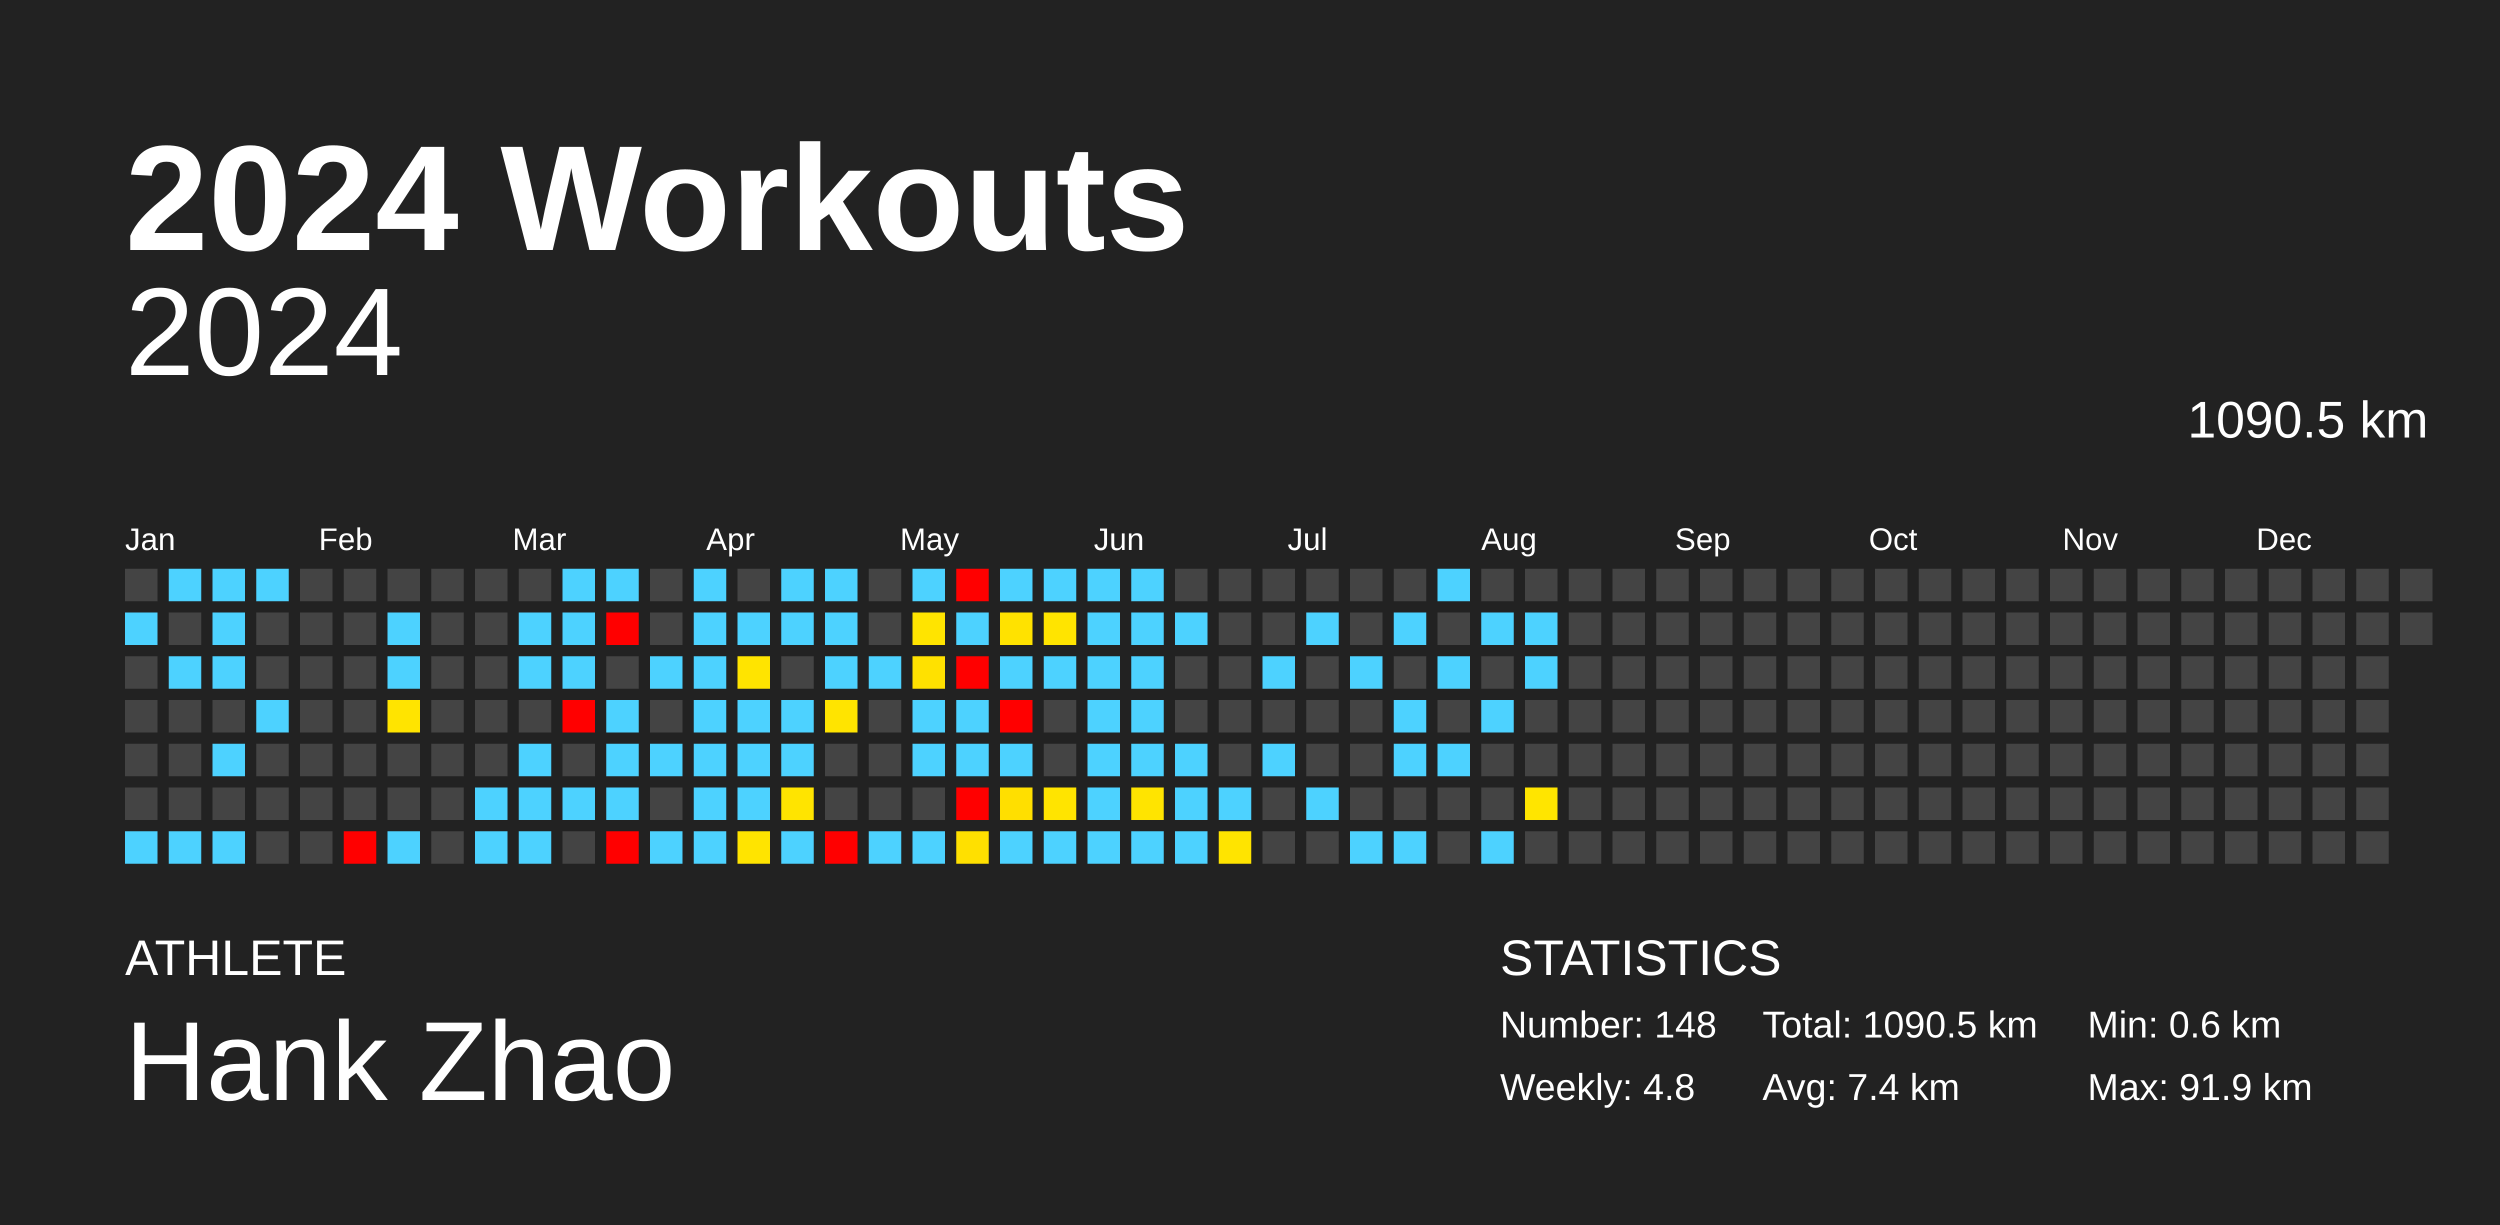
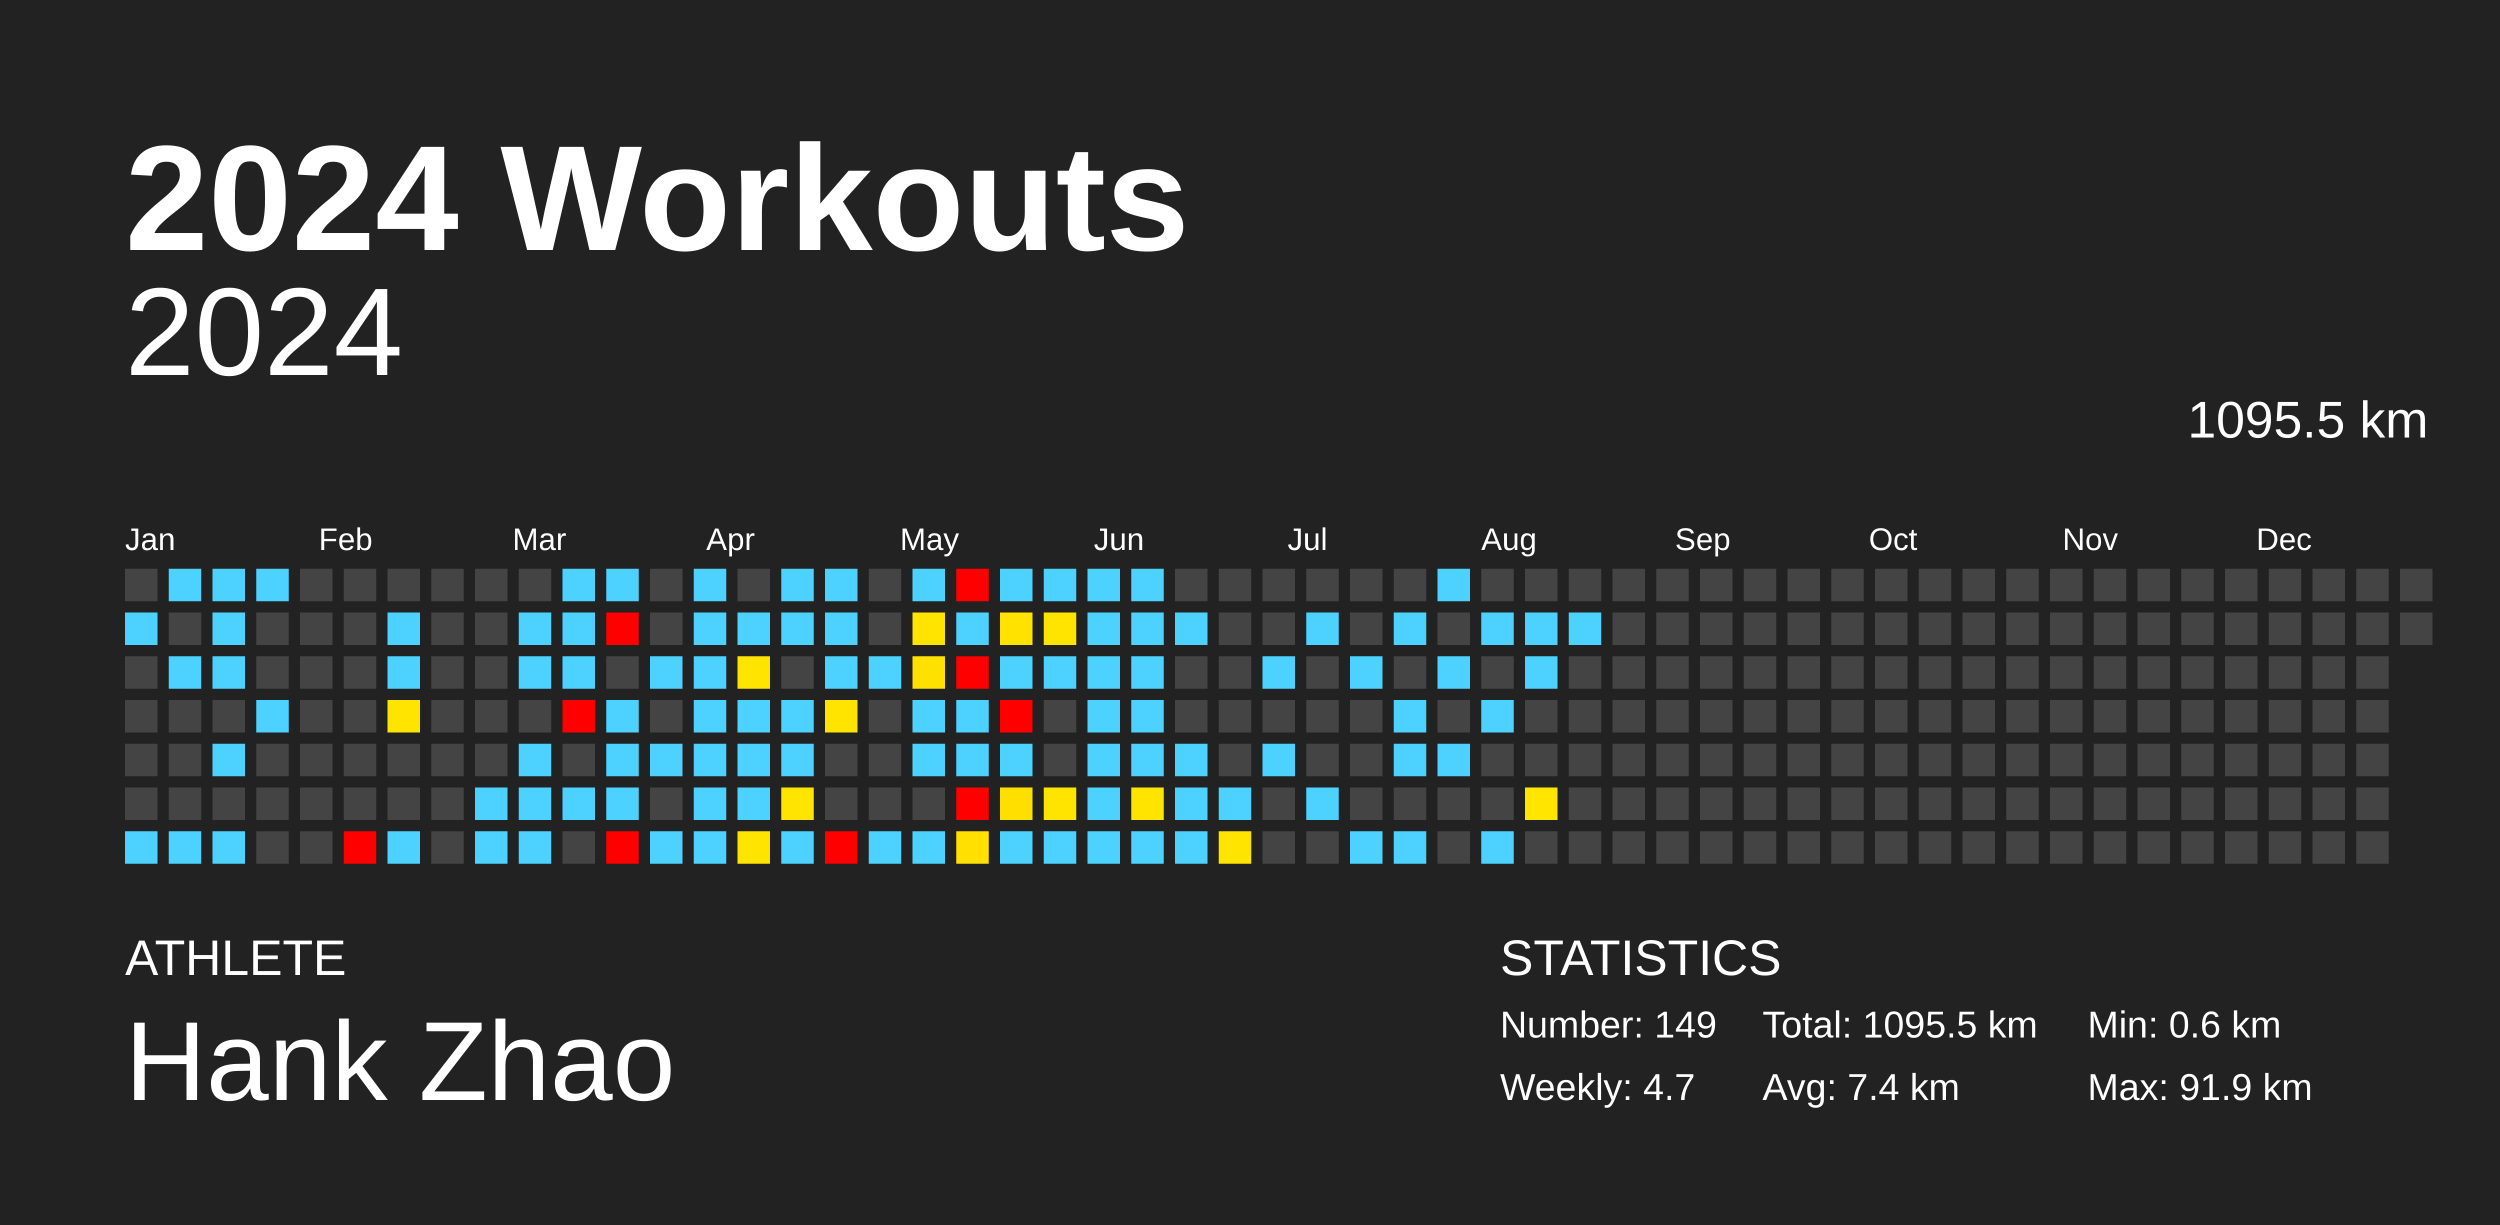
<svg xmlns="http://www.w3.org/2000/svg" baseProfile="full" height="98mm" version="1.1" viewBox="0,0,200,98" width="200mm">
  <defs />
  <rect fill="#222222" height="98" width="200" x="0" y="0" />
  <text fill="#FFFFFF" style="font-size:12px; font-family:Arial; font-weight:bold;" x="10" y="20">2024 Workouts</text>
  <text fill="#FFFFFF" style="font-size:4px; font-family:Arial" x="10" y="78">ATHLETE</text>
  <text fill="#FFFFFF" style="font-size:9px; font-family:Arial" x="10" y="88">Hank Zhao</text>
  <text fill="#FFFFFF" style="font-size:4px; font-family:Arial" x="120" y="78">STATISTICS</text>
-   <text fill="#FFFFFF" style="font-size:3px; font-family:Arial" x="120" y="83">Number: 148</text>
-   <text fill="#FFFFFF" style="font-size:3px; font-family:Arial" x="120" y="88">Weekly: 4.8</text>
-   <text fill="#FFFFFF" style="font-size:3px; font-family:Arial" x="141" y="83">Total: 1090.5 km</text>
+   <text fill="#FFFFFF" style="font-size:3px; font-family:Arial" x="120" y="83">Number: 149</text>
+   <text fill="#FFFFFF" style="font-size:3px; font-family:Arial" x="120" y="88">Weekly: 4.7</text>
+   <text fill="#FFFFFF" style="font-size:3px; font-family:Arial" x="141" y="83">Total: 1095.5 km</text>
  <text fill="#FFFFFF" style="font-size:3px; font-family:Arial" x="141" y="88">Avg: 7.4 km</text>
  <text fill="#FFFFFF" style="font-size:3px; font-family:Arial" x="167" y="83">Min: 0.6 km</text>
  <text fill="#FFFFFF" style="font-size:3px; font-family:Arial" x="167" y="88">Max: 91.9 km</text>
  <text alignment-baseline="hanging" fill="#FFFFFF" style="font-size:10.0px; font-family:Arial;" x="10" y="30">2024</text>
-   <text alignment-baseline="hanging" fill="#FFFFFF" style="font-size:4.125px; font-family:Arial;" x="175" y="35">1090.5 km</text>
+   <text alignment-baseline="hanging" fill="#FFFFFF" style="font-size:4.125px; font-family:Arial;" x="175" y="35">1095.5 km</text>
  <text fill="#FFFFFF" style="font-size:2.5px; font-family:Arial" x="10.0" y="44">Jan</text>
  <text fill="#FFFFFF" style="font-size:2.5px; font-family:Arial" x="25.5" y="44">Feb</text>
  <text fill="#FFFFFF" style="font-size:2.5px; font-family:Arial" x="41.0" y="44">Mar</text>
  <text fill="#FFFFFF" style="font-size:2.5px; font-family:Arial" x="56.5" y="44">Apr</text>
  <text fill="#FFFFFF" style="font-size:2.5px; font-family:Arial" x="72.0" y="44">May</text>
  <text fill="#FFFFFF" style="font-size:2.5px; font-family:Arial" x="87.5" y="44">Jun</text>
  <text fill="#FFFFFF" style="font-size:2.5px; font-family:Arial" x="103.0" y="44">Jul</text>
  <text fill="#FFFFFF" style="font-size:2.5px; font-family:Arial" x="118.5" y="44">Aug</text>
  <text fill="#FFFFFF" style="font-size:2.5px; font-family:Arial" x="134.0" y="44">Sep</text>
  <text fill="#FFFFFF" style="font-size:2.5px; font-family:Arial" x="149.5" y="44">Oct</text>
  <text fill="#FFFFFF" style="font-size:2.5px; font-family:Arial" x="165.0" y="44">Nov</text>
  <text fill="#FFFFFF" style="font-size:2.5px; font-family:Arial" x="180.5" y="44">Dec</text>
  <rect fill="#444444" height="2.6" width="2.6" x="10.0" y="45.5" />
  <rect fill="#4dd2ff" height="2.6" width="2.6" x="10.0" y="49.0" />
  <rect fill="#444444" height="2.6" width="2.6" x="10.0" y="52.5" />
  <rect fill="#444444" height="2.6" width="2.6" x="10.0" y="56.0" />
  <rect fill="#444444" height="2.6" width="2.6" x="10.0" y="59.5" />
  <rect fill="#444444" height="2.6" width="2.6" x="10.0" y="63.0" />
  <rect fill="#4dd2ff" height="2.6" width="2.6" x="10.0" y="66.5" />
  <rect fill="#4dd2ff" height="2.6" width="2.6" x="13.5" y="45.5" />
  <rect fill="#444444" height="2.6" width="2.6" x="13.5" y="49.0" />
  <rect fill="#4dd2ff" height="2.6" width="2.6" x="13.5" y="52.5" />
  <rect fill="#444444" height="2.6" width="2.6" x="13.5" y="56.0" />
  <rect fill="#444444" height="2.6" width="2.6" x="13.5" y="59.5" />
  <rect fill="#444444" height="2.6" width="2.6" x="13.5" y="63.0" />
  <rect fill="#4dd2ff" height="2.6" width="2.6" x="13.5" y="66.5" />
  <rect fill="#4dd2ff" height="2.6" width="2.6" x="17.0" y="45.5" />
  <rect fill="#4dd2ff" height="2.6" width="2.6" x="17.0" y="49.0" />
  <rect fill="#4dd2ff" height="2.6" width="2.6" x="17.0" y="52.5" />
  <rect fill="#444444" height="2.6" width="2.6" x="17.0" y="56.0" />
  <rect fill="#4dd2ff" height="2.6" width="2.6" x="17.0" y="59.5" />
  <rect fill="#444444" height="2.6" width="2.6" x="17.0" y="63.0" />
  <rect fill="#4dd2ff" height="2.6" width="2.6" x="17.0" y="66.5" />
  <rect fill="#4dd2ff" height="2.6" width="2.6" x="20.5" y="45.5" />
  <rect fill="#444444" height="2.6" width="2.6" x="20.5" y="49.0" />
  <rect fill="#444444" height="2.6" width="2.6" x="20.5" y="52.5" />
  <rect fill="#4dd2ff" height="2.6" width="2.6" x="20.5" y="56.0" />
  <rect fill="#444444" height="2.6" width="2.6" x="20.5" y="59.5" />
  <rect fill="#444444" height="2.6" width="2.6" x="20.5" y="63.0" />
  <rect fill="#444444" height="2.6" width="2.6" x="20.5" y="66.5" />
  <rect fill="#444444" height="2.6" width="2.6" x="24.0" y="45.5" />
  <rect fill="#444444" height="2.6" width="2.6" x="24.0" y="49.0" />
  <rect fill="#444444" height="2.6" width="2.6" x="24.0" y="52.5" />
  <rect fill="#444444" height="2.6" width="2.6" x="24.0" y="56.0" />
  <rect fill="#444444" height="2.6" width="2.6" x="24.0" y="59.5" />
  <rect fill="#444444" height="2.6" width="2.6" x="24.0" y="63.0" />
  <rect fill="#444444" height="2.6" width="2.6" x="24.0" y="66.5" />
  <rect fill="#444444" height="2.6" width="2.6" x="27.5" y="45.5" />
  <rect fill="#444444" height="2.6" width="2.6" x="27.5" y="49.0" />
  <rect fill="#444444" height="2.6" width="2.6" x="27.5" y="52.5" />
  <rect fill="#444444" height="2.6" width="2.6" x="27.5" y="56.0" />
  <rect fill="#444444" height="2.6" width="2.6" x="27.5" y="59.5" />
  <rect fill="#444444" height="2.6" width="2.6" x="27.5" y="63.0" />
  <rect fill="red" height="2.6" width="2.6" x="27.5" y="66.5" />
  <rect fill="#444444" height="2.6" width="2.6" x="31.0" y="45.5" />
  <rect fill="#4dd2ff" height="2.6" width="2.6" x="31.0" y="49.0" />
  <rect fill="#4dd2ff" height="2.6" width="2.6" x="31.0" y="52.5" />
  <rect fill="#ffe400" height="2.6" width="2.6" x="31.0" y="56.0" />
  <rect fill="#444444" height="2.6" width="2.6" x="31.0" y="59.5" />
  <rect fill="#444444" height="2.6" width="2.6" x="31.0" y="63.0" />
  <rect fill="#4dd2ff" height="2.6" width="2.6" x="31.0" y="66.5" />
  <rect fill="#444444" height="2.6" width="2.6" x="34.5" y="45.5" />
  <rect fill="#444444" height="2.6" width="2.6" x="34.5" y="49.0" />
  <rect fill="#444444" height="2.6" width="2.6" x="34.5" y="52.5" />
  <rect fill="#444444" height="2.6" width="2.6" x="34.5" y="56.0" />
  <rect fill="#444444" height="2.6" width="2.6" x="34.5" y="59.5" />
  <rect fill="#444444" height="2.6" width="2.6" x="34.5" y="63.0" />
  <rect fill="#444444" height="2.6" width="2.6" x="34.5" y="66.5" />
  <rect fill="#444444" height="2.6" width="2.6" x="38.0" y="45.5" />
  <rect fill="#444444" height="2.6" width="2.6" x="38.0" y="49.0" />
  <rect fill="#444444" height="2.6" width="2.6" x="38.0" y="52.5" />
  <rect fill="#444444" height="2.6" width="2.6" x="38.0" y="56.0" />
  <rect fill="#444444" height="2.6" width="2.6" x="38.0" y="59.5" />
  <rect fill="#4dd2ff" height="2.6" width="2.6" x="38.0" y="63.0" />
  <rect fill="#4dd2ff" height="2.6" width="2.6" x="38.0" y="66.5" />
  <rect fill="#444444" height="2.6" width="2.6" x="41.5" y="45.5" />
  <rect fill="#4dd2ff" height="2.6" width="2.6" x="41.5" y="49.0" />
  <rect fill="#4dd2ff" height="2.6" width="2.6" x="41.5" y="52.5" />
  <rect fill="#444444" height="2.6" width="2.6" x="41.5" y="56.0" />
  <rect fill="#4dd2ff" height="2.6" width="2.6" x="41.5" y="59.5" />
  <rect fill="#4dd2ff" height="2.6" width="2.6" x="41.5" y="63.0" />
  <rect fill="#4dd2ff" height="2.6" width="2.6" x="41.5" y="66.5" />
  <rect fill="#4dd2ff" height="2.6" width="2.6" x="45.0" y="45.5" />
  <rect fill="#4dd2ff" height="2.6" width="2.6" x="45.0" y="49.0" />
  <rect fill="#4dd2ff" height="2.6" width="2.6" x="45.0" y="52.5" />
  <rect fill="red" height="2.6" width="2.6" x="45.0" y="56.0" />
  <rect fill="#444444" height="2.6" width="2.6" x="45.0" y="59.5" />
  <rect fill="#4dd2ff" height="2.6" width="2.6" x="45.0" y="63.0" />
  <rect fill="#444444" height="2.6" width="2.6" x="45.0" y="66.5" />
  <rect fill="#4dd2ff" height="2.6" width="2.6" x="48.5" y="45.5" />
  <rect fill="red" height="2.6" width="2.6" x="48.5" y="49.0" />
  <rect fill="#444444" height="2.6" width="2.6" x="48.5" y="52.5" />
  <rect fill="#4dd2ff" height="2.6" width="2.6" x="48.5" y="56.0" />
  <rect fill="#4dd2ff" height="2.6" width="2.6" x="48.5" y="59.5" />
  <rect fill="#4dd2ff" height="2.6" width="2.6" x="48.5" y="63.0" />
  <rect fill="red" height="2.6" width="2.6" x="48.5" y="66.5" />
  <rect fill="#444444" height="2.6" width="2.6" x="52.0" y="45.5" />
  <rect fill="#444444" height="2.6" width="2.6" x="52.0" y="49.0" />
  <rect fill="#4dd2ff" height="2.6" width="2.6" x="52.0" y="52.5" />
  <rect fill="#444444" height="2.6" width="2.6" x="52.0" y="56.0" />
  <rect fill="#4dd2ff" height="2.6" width="2.6" x="52.0" y="59.5" />
  <rect fill="#444444" height="2.6" width="2.6" x="52.0" y="63.0" />
  <rect fill="#4dd2ff" height="2.6" width="2.6" x="52.0" y="66.5" />
  <rect fill="#4dd2ff" height="2.6" width="2.6" x="55.5" y="45.5" />
  <rect fill="#4dd2ff" height="2.6" width="2.6" x="55.5" y="49.0" />
  <rect fill="#4dd2ff" height="2.6" width="2.6" x="55.5" y="52.5" />
  <rect fill="#4dd2ff" height="2.6" width="2.6" x="55.5" y="56.0" />
  <rect fill="#4dd2ff" height="2.6" width="2.6" x="55.5" y="59.5" />
  <rect fill="#4dd2ff" height="2.6" width="2.6" x="55.5" y="63.0" />
  <rect fill="#4dd2ff" height="2.6" width="2.6" x="55.5" y="66.5" />
  <rect fill="#444444" height="2.6" width="2.6" x="59.0" y="45.5" />
  <rect fill="#4dd2ff" height="2.6" width="2.6" x="59.0" y="49.0" />
  <rect fill="#ffe400" height="2.6" width="2.6" x="59.0" y="52.5" />
  <rect fill="#4dd2ff" height="2.6" width="2.6" x="59.0" y="56.0" />
  <rect fill="#4dd2ff" height="2.6" width="2.6" x="59.0" y="59.5" />
  <rect fill="#4dd2ff" height="2.6" width="2.6" x="59.0" y="63.0" />
  <rect fill="#ffe400" height="2.6" width="2.6" x="59.0" y="66.5" />
  <rect fill="#4dd2ff" height="2.6" width="2.6" x="62.5" y="45.5" />
  <rect fill="#4dd2ff" height="2.6" width="2.6" x="62.5" y="49.0" />
  <rect fill="#444444" height="2.6" width="2.6" x="62.5" y="52.5" />
  <rect fill="#4dd2ff" height="2.6" width="2.6" x="62.5" y="56.0" />
  <rect fill="#4dd2ff" height="2.6" width="2.6" x="62.5" y="59.5" />
  <rect fill="#ffe400" height="2.6" width="2.6" x="62.5" y="63.0" />
  <rect fill="#4dd2ff" height="2.6" width="2.6" x="62.5" y="66.5" />
  <rect fill="#4dd2ff" height="2.6" width="2.6" x="66.0" y="45.5" />
  <rect fill="#4dd2ff" height="2.6" width="2.6" x="66.0" y="49.0" />
  <rect fill="#4dd2ff" height="2.6" width="2.6" x="66.0" y="52.5" />
  <rect fill="#ffe400" height="2.6" width="2.6" x="66.0" y="56.0" />
  <rect fill="#444444" height="2.6" width="2.6" x="66.0" y="59.5" />
  <rect fill="#444444" height="2.6" width="2.6" x="66.0" y="63.0" />
  <rect fill="red" height="2.6" width="2.6" x="66.0" y="66.5" />
  <rect fill="#444444" height="2.6" width="2.6" x="69.5" y="45.5" />
  <rect fill="#444444" height="2.6" width="2.6" x="69.5" y="49.0" />
  <rect fill="#4dd2ff" height="2.6" width="2.6" x="69.5" y="52.5" />
  <rect fill="#444444" height="2.6" width="2.6" x="69.5" y="56.0" />
  <rect fill="#444444" height="2.6" width="2.6" x="69.5" y="59.5" />
  <rect fill="#444444" height="2.6" width="2.6" x="69.5" y="63.0" />
  <rect fill="#4dd2ff" height="2.6" width="2.6" x="69.5" y="66.5" />
  <rect fill="#4dd2ff" height="2.6" width="2.6" x="73.0" y="45.5" />
  <rect fill="#ffe400" height="2.6" width="2.6" x="73.0" y="49.0" />
  <rect fill="#ffe100" height="2.6" width="2.6" x="73.0" y="52.5" />
  <rect fill="#4dd2ff" height="2.6" width="2.6" x="73.0" y="56.0" />
  <rect fill="#4dd2ff" height="2.6" width="2.6" x="73.0" y="59.5" />
  <rect fill="#444444" height="2.6" width="2.6" x="73.0" y="63.0" />
  <rect fill="#4dd2ff" height="2.6" width="2.6" x="73.0" y="66.5" />
  <rect fill="red" height="2.6" width="2.6" x="76.5" y="45.5" />
  <rect fill="#4dd2ff" height="2.6" width="2.6" x="76.5" y="49.0" />
  <rect fill="red" height="2.6" width="2.6" x="76.5" y="52.5" />
  <rect fill="#4dd2ff" height="2.6" width="2.6" x="76.5" y="56.0" />
  <rect fill="#4dd2ff" height="2.6" width="2.6" x="76.5" y="59.5" />
  <rect fill="red" height="2.6" width="2.6" x="76.5" y="63.0" />
  <rect fill="#ffe000" height="2.6" width="2.6" x="76.5" y="66.5" />
  <rect fill="#4dd2ff" height="2.6" width="2.6" x="80.0" y="45.5" />
  <rect fill="#ffe200" height="2.6" width="2.6" x="80.0" y="49.0" />
  <rect fill="#4dd2ff" height="2.6" width="2.6" x="80.0" y="52.5" />
  <rect fill="red" height="2.6" width="2.6" x="80.0" y="56.0" />
  <rect fill="#4dd2ff" height="2.6" width="2.6" x="80.0" y="59.5" />
  <rect fill="#ffdf00" height="2.6" width="2.6" x="80.0" y="63.0" />
  <rect fill="#4dd2ff" height="2.6" width="2.6" x="80.0" y="66.5" />
  <rect fill="#4dd2ff" height="2.6" width="2.6" x="83.5" y="45.5" />
  <rect fill="#ffe400" height="2.6" width="2.6" x="83.5" y="49.0" />
  <rect fill="#4dd2ff" height="2.6" width="2.6" x="83.5" y="52.5" />
  <rect fill="#444444" height="2.6" width="2.6" x="83.5" y="56.0" />
  <rect fill="#444444" height="2.6" width="2.6" x="83.5" y="59.5" />
  <rect fill="#ffe400" height="2.6" width="2.6" x="83.5" y="63.0" />
  <rect fill="#4dd2ff" height="2.6" width="2.6" x="83.5" y="66.5" />
  <rect fill="#4dd2ff" height="2.6" width="2.6" x="87.0" y="45.5" />
  <rect fill="#4dd2ff" height="2.6" width="2.6" x="87.0" y="49.0" />
  <rect fill="#4dd2ff" height="2.6" width="2.6" x="87.0" y="52.5" />
  <rect fill="#4dd2ff" height="2.6" width="2.6" x="87.0" y="56.0" />
  <rect fill="#4dd2ff" height="2.6" width="2.6" x="87.0" y="59.5" />
  <rect fill="#4dd2ff" height="2.6" width="2.6" x="87.0" y="63.0" />
  <rect fill="#4dd2ff" height="2.6" width="2.6" x="87.0" y="66.5" />
  <rect fill="#4dd2ff" height="2.6" width="2.6" x="90.5" y="45.5" />
  <rect fill="#4dd2ff" height="2.6" width="2.6" x="90.5" y="49.0" />
  <rect fill="#4dd2ff" height="2.6" width="2.6" x="90.5" y="52.5" />
  <rect fill="#4dd2ff" height="2.6" width="2.6" x="90.5" y="56.0" />
  <rect fill="#4dd2ff" height="2.6" width="2.6" x="90.5" y="59.5" />
  <rect fill="#ffe400" height="2.6" width="2.6" x="90.5" y="63.0" />
  <rect fill="#4dd2ff" height="2.6" width="2.6" x="90.5" y="66.5" />
  <rect fill="#444444" height="2.6" width="2.6" x="94.0" y="45.5" />
  <rect fill="#4dd2ff" height="2.6" width="2.6" x="94.0" y="49.0" />
  <rect fill="#444444" height="2.6" width="2.6" x="94.0" y="52.5" />
  <rect fill="#444444" height="2.6" width="2.6" x="94.0" y="56.0" />
  <rect fill="#4dd2ff" height="2.6" width="2.6" x="94.0" y="59.5" />
  <rect fill="#4dd2ff" height="2.6" width="2.6" x="94.0" y="63.0" />
  <rect fill="#4dd2ff" height="2.6" width="2.6" x="94.0" y="66.5" />
  <rect fill="#444444" height="2.6" width="2.6" x="97.5" y="45.5" />
  <rect fill="#444444" height="2.6" width="2.6" x="97.5" y="49.0" />
  <rect fill="#444444" height="2.6" width="2.6" x="97.5" y="52.5" />
  <rect fill="#444444" height="2.6" width="2.6" x="97.5" y="56.0" />
  <rect fill="#444444" height="2.6" width="2.6" x="97.5" y="59.5" />
  <rect fill="#4dd2ff" height="2.6" width="2.6" x="97.5" y="63.0" />
  <rect fill="#ffe400" height="2.6" width="2.6" x="97.5" y="66.5" />
  <rect fill="#444444" height="2.6" width="2.6" x="101.0" y="45.5" />
  <rect fill="#444444" height="2.6" width="2.6" x="101.0" y="49.0" />
  <rect fill="#4dd2ff" height="2.6" width="2.6" x="101.0" y="52.5" />
  <rect fill="#444444" height="2.6" width="2.6" x="101.0" y="56.0" />
  <rect fill="#4dd2ff" height="2.6" width="2.6" x="101.0" y="59.5" />
  <rect fill="#444444" height="2.6" width="2.6" x="101.0" y="63.0" />
  <rect fill="#444444" height="2.6" width="2.6" x="101.0" y="66.5" />
  <rect fill="#444444" height="2.6" width="2.6" x="104.5" y="45.5" />
  <rect fill="#4dd2ff" height="2.6" width="2.6" x="104.5" y="49.0" />
  <rect fill="#444444" height="2.6" width="2.6" x="104.5" y="52.5" />
  <rect fill="#444444" height="2.6" width="2.6" x="104.5" y="56.0" />
  <rect fill="#444444" height="2.6" width="2.6" x="104.5" y="59.5" />
  <rect fill="#4dd2ff" height="2.6" width="2.6" x="104.5" y="63.0" />
  <rect fill="#444444" height="2.6" width="2.6" x="104.5" y="66.5" />
  <rect fill="#444444" height="2.6" width="2.6" x="108.0" y="45.5" />
  <rect fill="#444444" height="2.6" width="2.6" x="108.0" y="49.0" />
  <rect fill="#4dd2ff" height="2.6" width="2.6" x="108.0" y="52.5" />
  <rect fill="#444444" height="2.6" width="2.6" x="108.0" y="56.0" />
  <rect fill="#444444" height="2.6" width="2.6" x="108.0" y="59.5" />
  <rect fill="#444444" height="2.6" width="2.6" x="108.0" y="63.0" />
  <rect fill="#4dd2ff" height="2.6" width="2.6" x="108.0" y="66.5" />
  <rect fill="#444444" height="2.6" width="2.6" x="111.5" y="45.5" />
  <rect fill="#4dd2ff" height="2.6" width="2.6" x="111.5" y="49.0" />
  <rect fill="#444444" height="2.6" width="2.6" x="111.5" y="52.5" />
  <rect fill="#4dd2ff" height="2.6" width="2.6" x="111.5" y="56.0" />
  <rect fill="#4dd2ff" height="2.6" width="2.6" x="111.5" y="59.5" />
  <rect fill="#444444" height="2.6" width="2.6" x="111.5" y="63.0" />
  <rect fill="#4dd2ff" height="2.6" width="2.6" x="111.5" y="66.5" />
  <rect fill="#4dd2ff" height="2.6" width="2.6" x="115.0" y="45.5" />
  <rect fill="#444444" height="2.6" width="2.6" x="115.0" y="49.0" />
  <rect fill="#4dd2ff" height="2.6" width="2.6" x="115.0" y="52.5" />
  <rect fill="#444444" height="2.6" width="2.6" x="115.0" y="56.0" />
  <rect fill="#4dd2ff" height="2.6" width="2.6" x="115.0" y="59.5" />
  <rect fill="#444444" height="2.6" width="2.6" x="115.0" y="63.0" />
  <rect fill="#444444" height="2.6" width="2.6" x="115.0" y="66.5" />
  <rect fill="#444444" height="2.6" width="2.6" x="118.5" y="45.5" />
  <rect fill="#4dd2ff" height="2.6" width="2.6" x="118.5" y="49.0" />
  <rect fill="#444444" height="2.6" width="2.6" x="118.5" y="52.5" />
  <rect fill="#4dd2ff" height="2.6" width="2.6" x="118.5" y="56.0" />
  <rect fill="#444444" height="2.6" width="2.6" x="118.5" y="59.5" />
  <rect fill="#444444" height="2.6" width="2.6" x="118.5" y="63.0" />
  <rect fill="#4dd2ff" height="2.6" width="2.6" x="118.5" y="66.5" />
  <rect fill="#444444" height="2.6" width="2.6" x="122.0" y="45.5" />
  <rect fill="#4dd2ff" height="2.6" width="2.6" x="122.0" y="49.0" />
  <rect fill="#4dd2ff" height="2.6" width="2.6" x="122.0" y="52.5" />
  <rect fill="#444444" height="2.6" width="2.6" x="122.0" y="56.0" />
  <rect fill="#444444" height="2.6" width="2.6" x="122.0" y="59.5" />
  <rect fill="#ffe500" height="2.6" width="2.6" x="122.0" y="63.0" />
  <rect fill="#444444" height="2.6" width="2.6" x="122.0" y="66.5" />
  <rect fill="#444444" height="2.6" width="2.6" x="125.5" y="45.5" />
-   <rect fill="#444444" height="2.6" width="2.6" x="125.5" y="49.0" />
+   <rect fill="#4dd2ff" height="2.6" width="2.6" x="125.5" y="49.0" />
  <rect fill="#444444" height="2.6" width="2.6" x="125.5" y="52.5" />
  <rect fill="#444444" height="2.6" width="2.6" x="125.5" y="56.0" />
  <rect fill="#444444" height="2.6" width="2.6" x="125.5" y="59.5" />
  <rect fill="#444444" height="2.6" width="2.6" x="125.5" y="63.0" />
  <rect fill="#444444" height="2.6" width="2.6" x="125.5" y="66.5" />
  <rect fill="#444444" height="2.6" width="2.6" x="129.0" y="45.5" />
  <rect fill="#444444" height="2.6" width="2.6" x="129.0" y="49.0" />
  <rect fill="#444444" height="2.6" width="2.6" x="129.0" y="52.5" />
  <rect fill="#444444" height="2.6" width="2.6" x="129.0" y="56.0" />
  <rect fill="#444444" height="2.6" width="2.6" x="129.0" y="59.5" />
  <rect fill="#444444" height="2.6" width="2.6" x="129.0" y="63.0" />
  <rect fill="#444444" height="2.6" width="2.6" x="129.0" y="66.5" />
  <rect fill="#444444" height="2.6" width="2.6" x="132.5" y="45.5" />
  <rect fill="#444444" height="2.6" width="2.6" x="132.5" y="49.0" />
  <rect fill="#444444" height="2.6" width="2.6" x="132.5" y="52.5" />
  <rect fill="#444444" height="2.6" width="2.6" x="132.5" y="56.0" />
  <rect fill="#444444" height="2.6" width="2.6" x="132.5" y="59.5" />
  <rect fill="#444444" height="2.6" width="2.6" x="132.5" y="63.0" />
  <rect fill="#444444" height="2.6" width="2.6" x="132.5" y="66.5" />
  <rect fill="#444444" height="2.6" width="2.6" x="136.0" y="45.5" />
  <rect fill="#444444" height="2.6" width="2.6" x="136.0" y="49.0" />
  <rect fill="#444444" height="2.6" width="2.6" x="136.0" y="52.5" />
  <rect fill="#444444" height="2.6" width="2.6" x="136.0" y="56.0" />
  <rect fill="#444444" height="2.6" width="2.6" x="136.0" y="59.5" />
  <rect fill="#444444" height="2.6" width="2.6" x="136.0" y="63.0" />
  <rect fill="#444444" height="2.6" width="2.6" x="136.0" y="66.5" />
  <rect fill="#444444" height="2.6" width="2.6" x="139.5" y="45.5" />
  <rect fill="#444444" height="2.6" width="2.6" x="139.5" y="49.0" />
  <rect fill="#444444" height="2.6" width="2.6" x="139.5" y="52.5" />
  <rect fill="#444444" height="2.6" width="2.6" x="139.5" y="56.0" />
  <rect fill="#444444" height="2.6" width="2.6" x="139.5" y="59.5" />
  <rect fill="#444444" height="2.6" width="2.6" x="139.5" y="63.0" />
  <rect fill="#444444" height="2.6" width="2.6" x="139.5" y="66.5" />
  <rect fill="#444444" height="2.6" width="2.6" x="143.0" y="45.5" />
  <rect fill="#444444" height="2.6" width="2.6" x="143.0" y="49.0" />
  <rect fill="#444444" height="2.6" width="2.6" x="143.0" y="52.5" />
  <rect fill="#444444" height="2.6" width="2.6" x="143.0" y="56.0" />
  <rect fill="#444444" height="2.6" width="2.6" x="143.0" y="59.5" />
  <rect fill="#444444" height="2.6" width="2.6" x="143.0" y="63.0" />
  <rect fill="#444444" height="2.6" width="2.6" x="143.0" y="66.5" />
  <rect fill="#444444" height="2.6" width="2.6" x="146.5" y="45.5" />
  <rect fill="#444444" height="2.6" width="2.6" x="146.5" y="49.0" />
  <rect fill="#444444" height="2.6" width="2.6" x="146.5" y="52.5" />
  <rect fill="#444444" height="2.6" width="2.6" x="146.5" y="56.0" />
  <rect fill="#444444" height="2.6" width="2.6" x="146.5" y="59.5" />
  <rect fill="#444444" height="2.6" width="2.6" x="146.5" y="63.0" />
  <rect fill="#444444" height="2.6" width="2.6" x="146.5" y="66.5" />
  <rect fill="#444444" height="2.6" width="2.6" x="150.0" y="45.5" />
  <rect fill="#444444" height="2.6" width="2.6" x="150.0" y="49.0" />
  <rect fill="#444444" height="2.6" width="2.6" x="150.0" y="52.5" />
  <rect fill="#444444" height="2.6" width="2.6" x="150.0" y="56.0" />
  <rect fill="#444444" height="2.6" width="2.6" x="150.0" y="59.5" />
  <rect fill="#444444" height="2.6" width="2.6" x="150.0" y="63.0" />
  <rect fill="#444444" height="2.6" width="2.6" x="150.0" y="66.5" />
  <rect fill="#444444" height="2.6" width="2.6" x="153.5" y="45.5" />
  <rect fill="#444444" height="2.6" width="2.6" x="153.5" y="49.0" />
  <rect fill="#444444" height="2.6" width="2.6" x="153.5" y="52.5" />
  <rect fill="#444444" height="2.6" width="2.6" x="153.5" y="56.0" />
  <rect fill="#444444" height="2.6" width="2.6" x="153.5" y="59.5" />
  <rect fill="#444444" height="2.6" width="2.6" x="153.5" y="63.0" />
  <rect fill="#444444" height="2.6" width="2.6" x="153.5" y="66.5" />
  <rect fill="#444444" height="2.6" width="2.6" x="157.0" y="45.5" />
  <rect fill="#444444" height="2.6" width="2.6" x="157.0" y="49.0" />
  <rect fill="#444444" height="2.6" width="2.6" x="157.0" y="52.5" />
  <rect fill="#444444" height="2.6" width="2.6" x="157.0" y="56.0" />
  <rect fill="#444444" height="2.6" width="2.6" x="157.0" y="59.5" />
  <rect fill="#444444" height="2.6" width="2.6" x="157.0" y="63.0" />
  <rect fill="#444444" height="2.6" width="2.6" x="157.0" y="66.5" />
  <rect fill="#444444" height="2.6" width="2.6" x="160.5" y="45.5" />
  <rect fill="#444444" height="2.6" width="2.6" x="160.5" y="49.0" />
  <rect fill="#444444" height="2.6" width="2.6" x="160.5" y="52.5" />
  <rect fill="#444444" height="2.6" width="2.6" x="160.5" y="56.0" />
  <rect fill="#444444" height="2.6" width="2.6" x="160.5" y="59.5" />
  <rect fill="#444444" height="2.6" width="2.6" x="160.5" y="63.0" />
  <rect fill="#444444" height="2.6" width="2.6" x="160.5" y="66.5" />
  <rect fill="#444444" height="2.6" width="2.6" x="164.0" y="45.5" />
  <rect fill="#444444" height="2.6" width="2.6" x="164.0" y="49.0" />
  <rect fill="#444444" height="2.6" width="2.6" x="164.0" y="52.5" />
  <rect fill="#444444" height="2.6" width="2.6" x="164.0" y="56.0" />
  <rect fill="#444444" height="2.6" width="2.6" x="164.0" y="59.5" />
  <rect fill="#444444" height="2.6" width="2.6" x="164.0" y="63.0" />
  <rect fill="#444444" height="2.6" width="2.6" x="164.0" y="66.5" />
  <rect fill="#444444" height="2.6" width="2.6" x="167.5" y="45.5" />
  <rect fill="#444444" height="2.6" width="2.6" x="167.5" y="49.0" />
  <rect fill="#444444" height="2.6" width="2.6" x="167.5" y="52.5" />
  <rect fill="#444444" height="2.6" width="2.6" x="167.5" y="56.0" />
  <rect fill="#444444" height="2.6" width="2.6" x="167.5" y="59.5" />
  <rect fill="#444444" height="2.6" width="2.6" x="167.5" y="63.0" />
  <rect fill="#444444" height="2.6" width="2.6" x="167.5" y="66.5" />
  <rect fill="#444444" height="2.6" width="2.6" x="171.0" y="45.5" />
  <rect fill="#444444" height="2.6" width="2.6" x="171.0" y="49.0" />
  <rect fill="#444444" height="2.6" width="2.6" x="171.0" y="52.5" />
  <rect fill="#444444" height="2.6" width="2.6" x="171.0" y="56.0" />
  <rect fill="#444444" height="2.6" width="2.6" x="171.0" y="59.5" />
  <rect fill="#444444" height="2.6" width="2.6" x="171.0" y="63.0" />
  <rect fill="#444444" height="2.6" width="2.6" x="171.0" y="66.5" />
  <rect fill="#444444" height="2.6" width="2.6" x="174.5" y="45.5" />
  <rect fill="#444444" height="2.6" width="2.6" x="174.5" y="49.0" />
  <rect fill="#444444" height="2.6" width="2.6" x="174.5" y="52.5" />
  <rect fill="#444444" height="2.6" width="2.6" x="174.5" y="56.0" />
  <rect fill="#444444" height="2.6" width="2.6" x="174.5" y="59.5" />
  <rect fill="#444444" height="2.6" width="2.6" x="174.5" y="63.0" />
  <rect fill="#444444" height="2.6" width="2.6" x="174.5" y="66.5" />
  <rect fill="#444444" height="2.6" width="2.6" x="178.0" y="45.5" />
  <rect fill="#444444" height="2.6" width="2.6" x="178.0" y="49.0" />
  <rect fill="#444444" height="2.6" width="2.6" x="178.0" y="52.5" />
  <rect fill="#444444" height="2.6" width="2.6" x="178.0" y="56.0" />
  <rect fill="#444444" height="2.6" width="2.6" x="178.0" y="59.5" />
  <rect fill="#444444" height="2.6" width="2.6" x="178.0" y="63.0" />
  <rect fill="#444444" height="2.6" width="2.6" x="178.0" y="66.5" />
  <rect fill="#444444" height="2.6" width="2.6" x="181.5" y="45.5" />
  <rect fill="#444444" height="2.6" width="2.6" x="181.5" y="49.0" />
  <rect fill="#444444" height="2.6" width="2.6" x="181.5" y="52.5" />
  <rect fill="#444444" height="2.6" width="2.6" x="181.5" y="56.0" />
  <rect fill="#444444" height="2.6" width="2.6" x="181.5" y="59.5" />
  <rect fill="#444444" height="2.6" width="2.6" x="181.5" y="63.0" />
  <rect fill="#444444" height="2.6" width="2.6" x="181.5" y="66.5" />
  <rect fill="#444444" height="2.6" width="2.6" x="185.0" y="45.5" />
  <rect fill="#444444" height="2.6" width="2.6" x="185.0" y="49.0" />
  <rect fill="#444444" height="2.6" width="2.6" x="185.0" y="52.5" />
  <rect fill="#444444" height="2.6" width="2.6" x="185.0" y="56.0" />
  <rect fill="#444444" height="2.6" width="2.6" x="185.0" y="59.5" />
  <rect fill="#444444" height="2.6" width="2.6" x="185.0" y="63.0" />
  <rect fill="#444444" height="2.6" width="2.6" x="185.0" y="66.5" />
  <rect fill="#444444" height="2.6" width="2.6" x="188.5" y="45.5" />
  <rect fill="#444444" height="2.6" width="2.6" x="188.5" y="49.0" />
  <rect fill="#444444" height="2.6" width="2.6" x="188.5" y="52.5" />
  <rect fill="#444444" height="2.6" width="2.6" x="188.5" y="56.0" />
  <rect fill="#444444" height="2.6" width="2.6" x="188.5" y="59.5" />
  <rect fill="#444444" height="2.6" width="2.6" x="188.5" y="63.0" />
  <rect fill="#444444" height="2.6" width="2.6" x="188.5" y="66.5" />
  <rect fill="#444444" height="2.6" width="2.6" x="192.0" y="45.5" />
  <rect fill="#444444" height="2.6" width="2.6" x="192.0" y="49.0" />
</svg>
